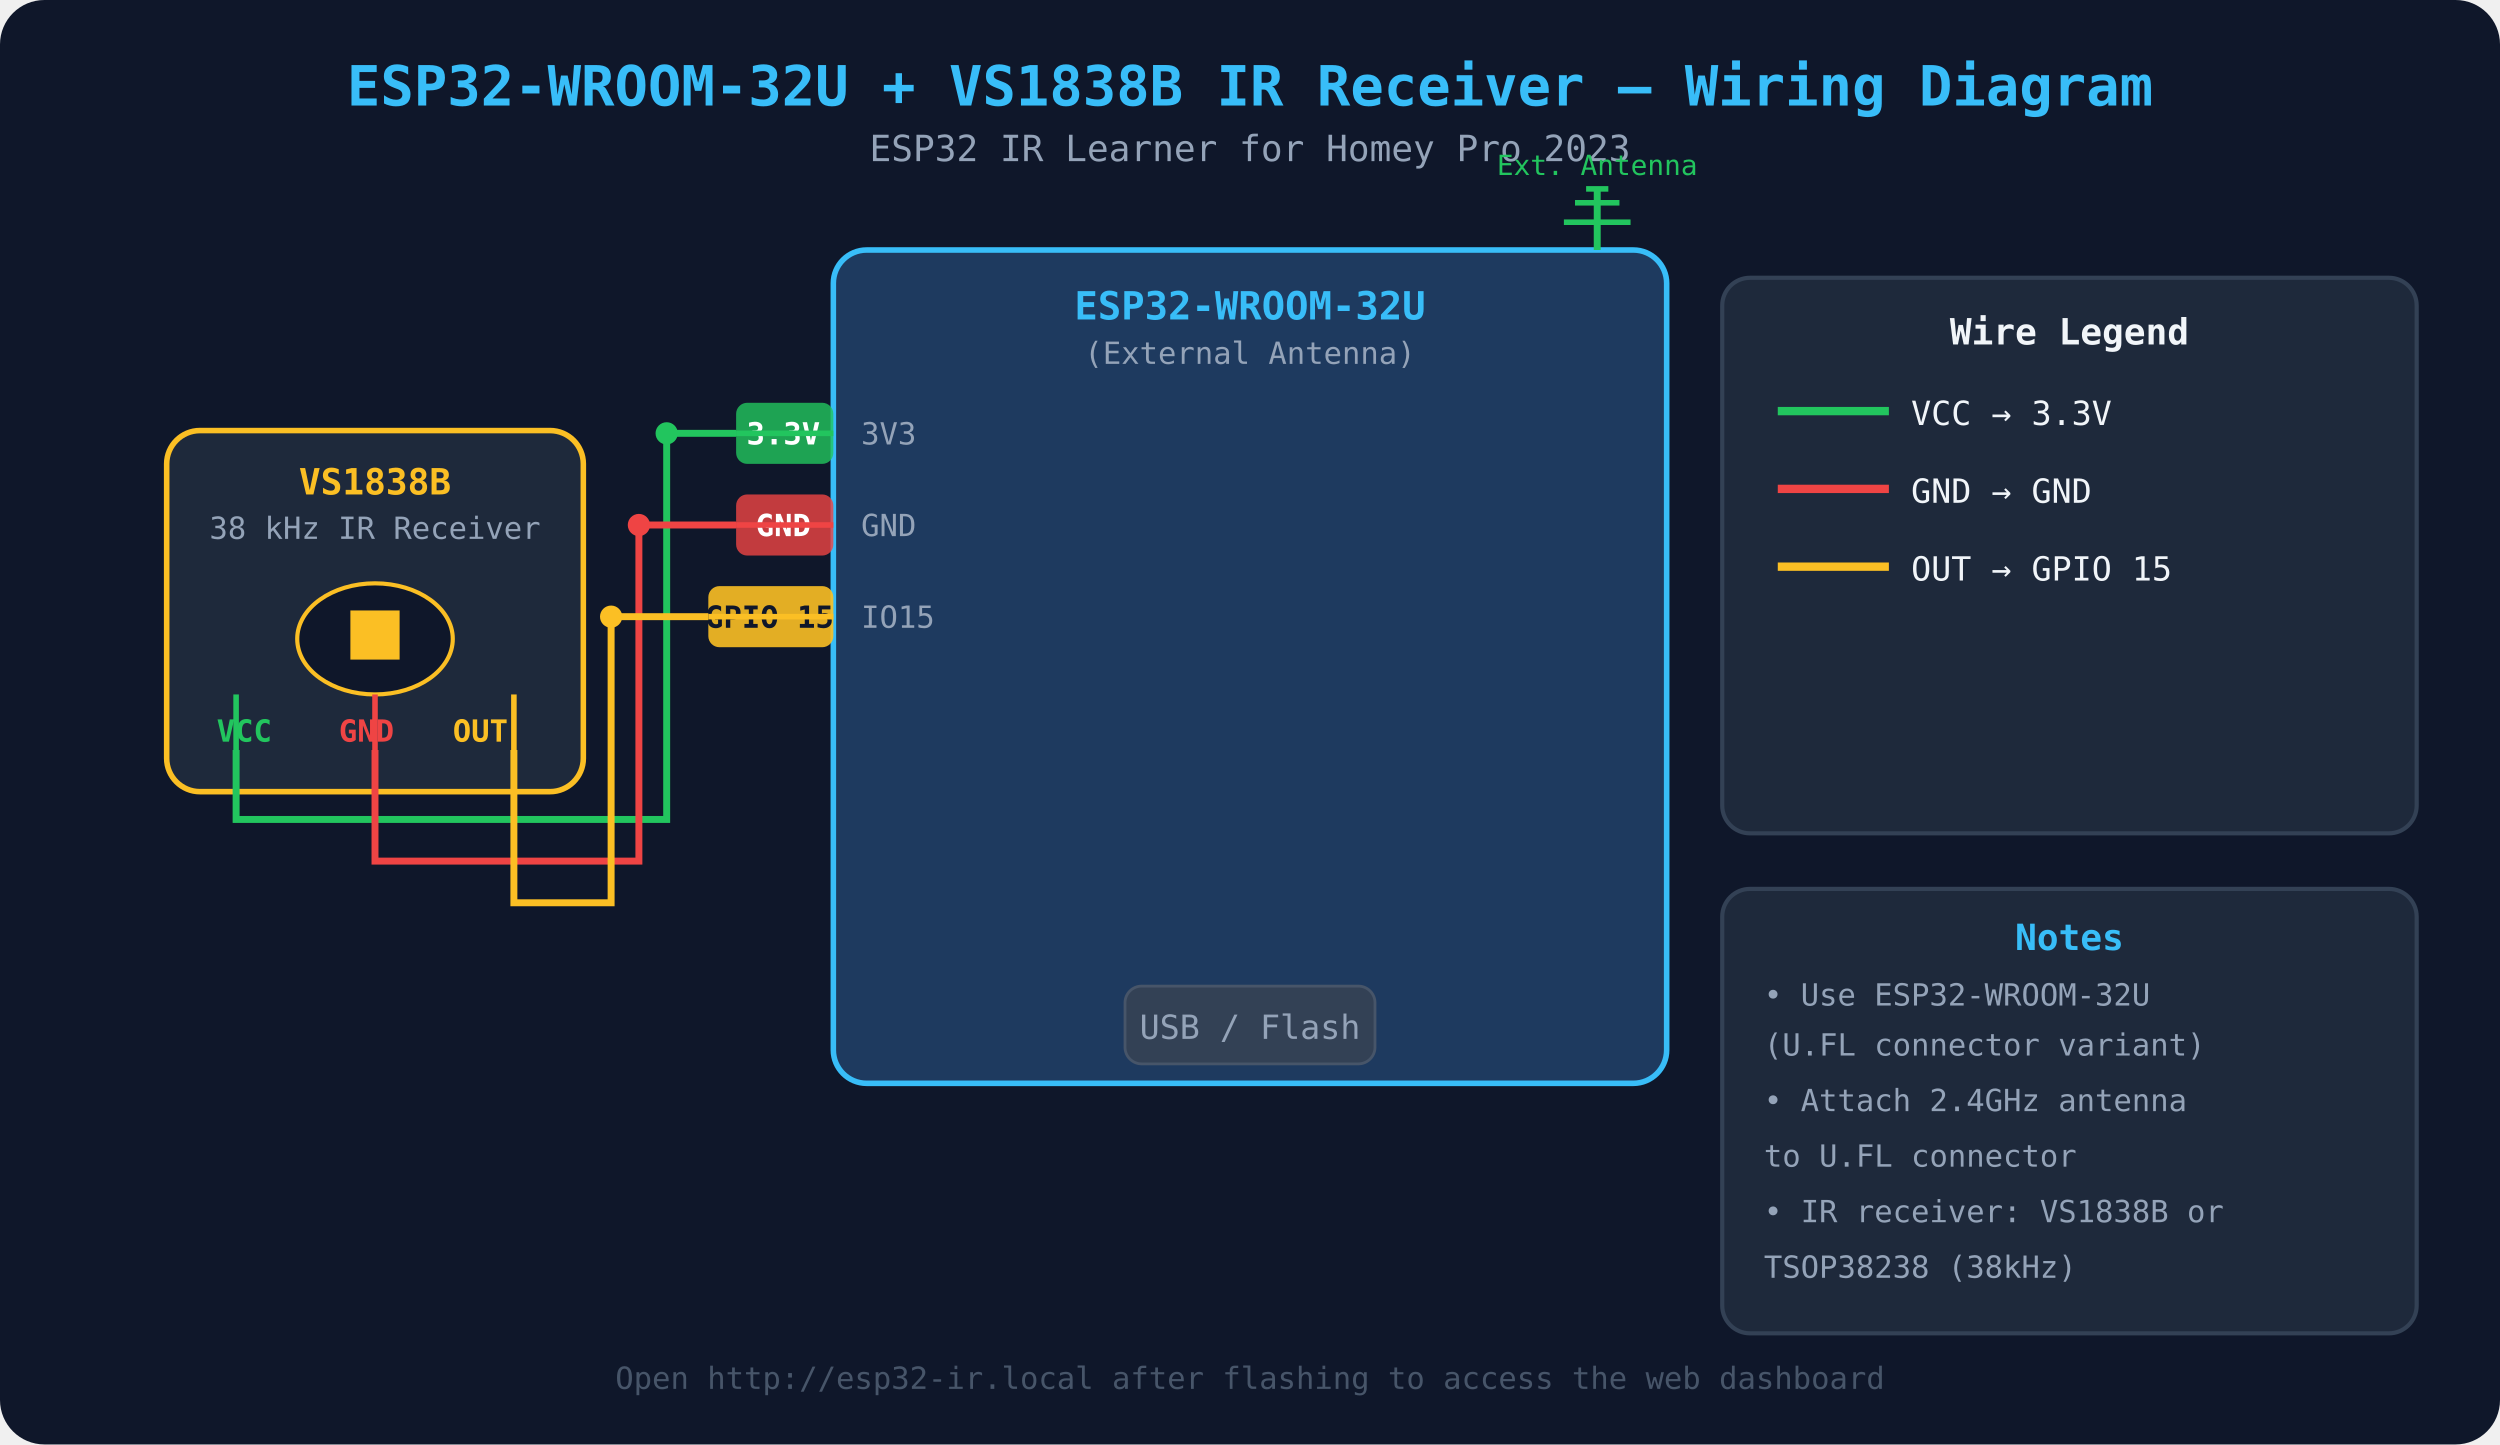
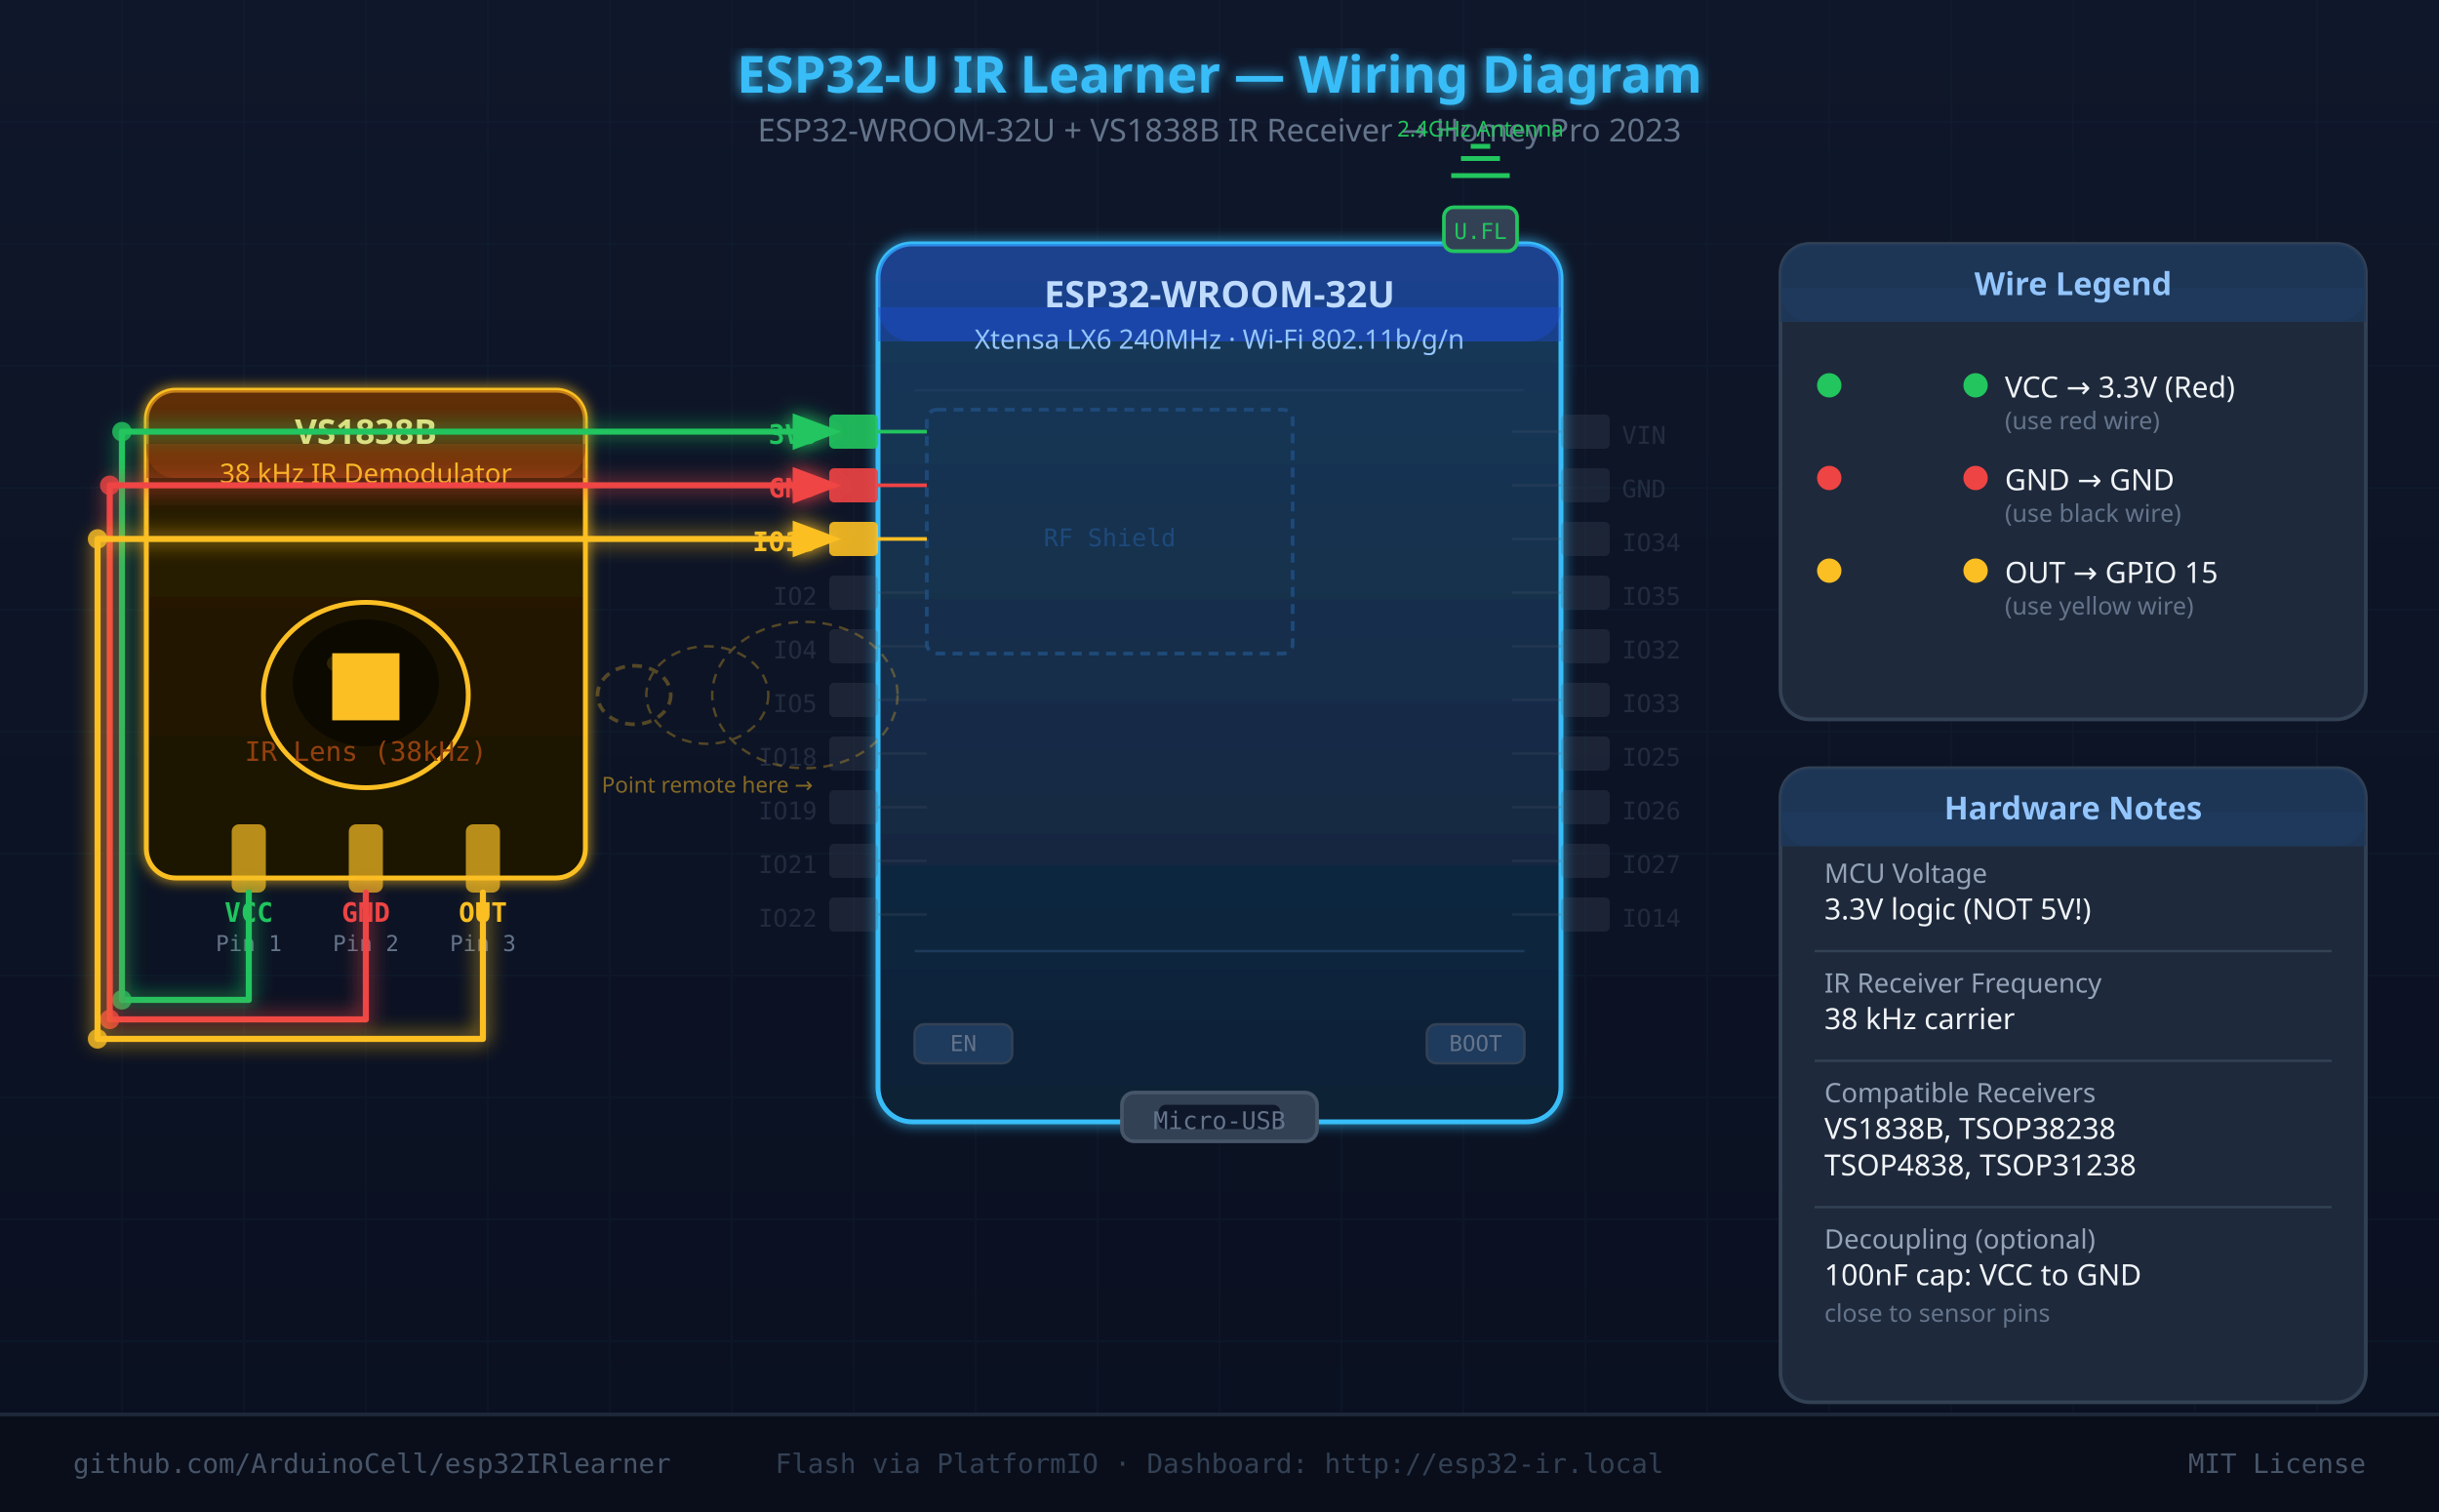
- <svg xmlns="http://www.w3.org/2000/svg" viewBox="0 0 900 520" width="900" height="520" font-family="monospace, system-ui">
-   <rect width="900" height="520" fill="#0f172a" rx="16" />
-   <text x="450" y="38" text-anchor="middle" fill="#38bdf8" font-size="20" font-weight="bold">ESP32-WROOM-32U + VS1838B IR Receiver – Wiring Diagram</text>
-   <text x="450" y="58" text-anchor="middle" fill="#94a3b8" font-size="13">ESP32 IR Learner for Homey Pro 2023</text>
-   <rect x="300" y="90" width="300" height="300" rx="12" fill="#1e3a5f" stroke="#38bdf8" stroke-width="2" />
-   <text x="450" y="115" text-anchor="middle" fill="#38bdf8" font-size="14" font-weight="bold">ESP32-WROOM-32U</text>
-   <text x="450" y="131" text-anchor="middle" fill="#94a3b8" font-size="11">(External Antenna)</text>
-   <line x1="575" y1="90" x2="575" y2="68" stroke="#22c55e" stroke-width="2.5" />
-   <line x1="563" y1="80" x2="587" y2="80" stroke="#22c55e" stroke-width="2" />
-   <line x1="567" y1="73" x2="583" y2="73" stroke="#22c55e" stroke-width="2" />
-   <line x1="571" y1="68" x2="579" y2="68" stroke="#22c55e" stroke-width="2" />
-   <text x="575" y="63" text-anchor="middle" fill="#22c55e" font-size="10">Ext. Antenna</text>
-   <rect x="265" y="145" width="35" height="22" rx="4" fill="#22c55e" opacity=".8" />
-   <text x="282" y="160" text-anchor="middle" fill="#fff" font-size="11" font-weight="bold">3.3V</text>
-   <line x1="300" y1="156" x2="265" y2="156" stroke="#22c55e" stroke-width="2" />
-   <rect x="265" y="178" width="35" height="22" rx="4" fill="#ef4444" opacity=".8" />
-   <text x="282" y="193" text-anchor="middle" fill="#fff" font-size="11" font-weight="bold">GND</text>
-   <line x1="300" y1="189" x2="265" y2="189" stroke="#ef4444" stroke-width="2" />
-   <rect x="255" y="211" width="45" height="22" rx="4" fill="#fbbf24" opacity=".9" />
-   <text x="277" y="226" text-anchor="middle" fill="#0f172a" font-size="11" font-weight="bold">GPIO 15</text>
-   <line x1="300" y1="222" x2="255" y2="222" stroke="#fbbf24" stroke-width="2" />
-   <text x="310" y="160" fill="#94a3b8" font-size="11">3V3</text>
-   <text x="310" y="193" fill="#94a3b8" font-size="11">GND</text>
-   <text x="310" y="226" fill="#94a3b8" font-size="11">IO15</text>
-   <rect x="405" y="355" width="90" height="28" rx="6" fill="#334155" stroke="#475569" stroke-width="1" />
-   <text x="450" y="374" text-anchor="middle" fill="#94a3b8" font-size="12">USB / Flash</text>
-   <rect x="60" y="155" width="150" height="130" rx="12" fill="#1e293b" stroke="#fbbf24" stroke-width="2" />
-   <text x="135" y="178" text-anchor="middle" fill="#fbbf24" font-size="13" font-weight="bold">VS1838B</text>
-   <text x="135" y="194" text-anchor="middle" fill="#94a3b8" font-size="11">38 kHz IR Receiver</text>
-   <ellipse cx="135" cy="230" rx="28" ry="20" fill="#0f172a" stroke="#fbbf24" stroke-width="1.5" />
-   <text x="135" y="234" text-anchor="middle" fill="#fbbf24" font-size="18">⬛</text>
-   <text x="78" y="267" fill="#22c55e" font-size="11" font-weight="bold">VCC</text>
-   <text x="122" y="267" fill="#ef4444" font-size="11" font-weight="bold">GND</text>
-   <text x="163" y="267" fill="#fbbf24" font-size="11" font-weight="bold">OUT</text>
-   <line x1="85" y1="250" x2="85" y2="270" stroke="#22c55e" stroke-width="2" />
-   <line x1="135" y1="250" x2="135" y2="270" stroke="#ef4444" stroke-width="2" />
-   <line x1="185" y1="250" x2="185" y2="270" stroke="#fbbf24" stroke-width="2" />
-   <polyline points="85,270 85,295 240,295 240,156 265,156" fill="none" stroke="#22c55e" stroke-width="2.5" stroke-dasharray="none" />
-   <circle cx="240" cy="156" r="4" fill="#22c55e" />
-   <polyline points="135,270 135,310 230,310 230,189 265,189" fill="none" stroke="#ef4444" stroke-width="2.5" />
-   <circle cx="230" cy="189" r="4" fill="#ef4444" />
-   <polyline points="185,270 185,325 220,325 220,222 255,222" fill="none" stroke="#fbbf24" stroke-width="2.5" />
-   <circle cx="220" cy="222" r="4" fill="#fbbf24" />
-   <rect x="620" y="100" width="250" height="200" rx="10" fill="#1e293b" stroke="#334155" stroke-width="1.5" />
-   <text x="745" y="124" text-anchor="middle" fill="#f1f5f9" font-size="13" font-weight="bold">Wire Legend</text>
-   <line x1="640" y1="148" x2="680" y2="148" stroke="#22c55e" stroke-width="3" />
-   <text x="688" y="153" fill="#f1f5f9" font-size="12">VCC  → 3.3V</text>
-   <line x1="640" y1="176" x2="680" y2="176" stroke="#ef4444" stroke-width="3" />
-   <text x="688" y="181" fill="#f1f5f9" font-size="12">GND  → GND</text>
-   <line x1="640" y1="204" x2="680" y2="204" stroke="#fbbf24" stroke-width="3" />
-   <text x="688" y="209" fill="#f1f5f9" font-size="12">OUT  → GPIO 15</text>
-   <rect x="620" y="320" width="250" height="160" rx="10" fill="#1e293b" stroke="#334155" stroke-width="1.5" />
-   <text x="745" y="342" text-anchor="middle" fill="#38bdf8" font-size="13" font-weight="bold">Notes</text>
-   <text x="635" y="362" fill="#94a3b8" font-size="11">• Use ESP32-WROOM-32U</text>
-   <text x="635" y="380" fill="#94a3b8" font-size="11">  (U.FL connector variant)</text>
-   <text x="635" y="400" fill="#94a3b8" font-size="11">• Attach 2.4GHz antenna</text>
-   <text x="635" y="420" fill="#94a3b8" font-size="11">  to U.FL connector</text>
-   <text x="635" y="440" fill="#94a3b8" font-size="11">• IR receiver: VS1838B or</text>
-   <text x="635" y="460" fill="#94a3b8" font-size="11">  TSOP38238 (38kHz)</text>
-   <text x="450" y="500" text-anchor="middle" fill="#475569" font-size="11">Open http://esp32-ir.local after flashing to access the web dashboard</text>
+ <svg xmlns="http://www.w3.org/2000/svg" viewBox="0 0 1000 620" width="1000" height="620">
+   <defs>
+     <linearGradient id="bgGrad" x1="0" y1="0" x2="0" y2="1">
+       <stop offset="0%" stop-color="#0f172a" />
+       <stop offset="100%" stop-color="#0a1020" />
+     </linearGradient>
+     <linearGradient id="chipGrad" x1="0" y1="0" x2="0" y2="1">
+       <stop offset="0%" stop-color="#1a3a5c" />
+       <stop offset="100%" stop-color="#0e2035" />
+     </linearGradient>
+     <linearGradient id="sensorGrad" x1="0" y1="0" x2="0" y2="1">
+       <stop offset="0%" stop-color="#2d1f00" />
+       <stop offset="100%" stop-color="#1a1200" />
+     </linearGradient>
+     <filter id="glow">
+       <feGaussianBlur stdDeviation="2.5" result="coloredBlur" />
+       <feMerge>
+         <feMergeNode in="coloredBlur" />
+         <feMergeNode in="SourceGraphic" />
+       </feMerge>
+     </filter>
+     <filter id="softglow">
+       <feGaussianBlur stdDeviation="4" result="coloredBlur" />
+       <feMerge>
+         <feMergeNode in="coloredBlur" />
+         <feMergeNode in="SourceGraphic" />
+       </feMerge>
+     </filter>
+     <marker id="arrowG" markerWidth="8" markerHeight="8" refX="6" refY="3" orient="auto">
+       <path d="M0,0 L0,6 L8,3 z" fill="#22c55e" />
+     </marker>
+     <marker id="arrowR" markerWidth="8" markerHeight="8" refX="6" refY="3" orient="auto">
+       <path d="M0,0 L0,6 L8,3 z" fill="#ef4444" />
+     </marker>
+     <marker id="arrowY" markerWidth="8" markerHeight="8" refX="6" refY="3" orient="auto">
+       <path d="M0,0 L0,6 L8,3 z" fill="#fbbf24" />
+     </marker>
+   </defs>
+   <rect width="1000" height="620" fill="url(#bgGrad)" />
+   <g opacity="0.04" stroke="#38bdf8" stroke-width="0.5">
+     <line x1="0" y1="50" x2="1000" y2="50" />
+     <line x1="0" y1="100" x2="1000" y2="100" />
+     <line x1="0" y1="150" x2="1000" y2="150" />
+     <line x1="0" y1="200" x2="1000" y2="200" />
+     <line x1="0" y1="250" x2="1000" y2="250" />
+     <line x1="0" y1="300" x2="1000" y2="300" />
+     <line x1="0" y1="350" x2="1000" y2="350" />
+     <line x1="0" y1="400" x2="1000" y2="400" />
+     <line x1="0" y1="450" x2="1000" y2="450" />
+     <line x1="0" y1="500" x2="1000" y2="500" />
+     <line x1="0" y1="550" x2="1000" y2="550" />
+     <line x1="50" y1="0" x2="50" y2="620" />
+     <line x1="100" y1="0" x2="100" y2="620" />
+     <line x1="150" y1="0" x2="150" y2="620" />
+     <line x1="200" y1="0" x2="200" y2="620" />
+     <line x1="250" y1="0" x2="250" y2="620" />
+     <line x1="300" y1="0" x2="300" y2="620" />
+     <line x1="350" y1="0" x2="350" y2="620" />
+     <line x1="400" y1="0" x2="400" y2="620" />
+     <line x1="450" y1="0" x2="450" y2="620" />
+     <line x1="500" y1="0" x2="500" y2="620" />
+     <line x1="550" y1="0" x2="550" y2="620" />
+     <line x1="600" y1="0" x2="600" y2="620" />
+     <line x1="650" y1="0" x2="650" y2="620" />
+     <line x1="700" y1="0" x2="700" y2="620" />
+     <line x1="750" y1="0" x2="750" y2="620" />
+     <line x1="800" y1="0" x2="800" y2="620" />
+     <line x1="850" y1="0" x2="850" y2="620" />
+     <line x1="900" y1="0" x2="900" y2="620" />
+     <line x1="950" y1="0" x2="950" y2="620" />
+   </g>
+   <text x="500" y="38" text-anchor="middle" fill="#38bdf8" font-size="21" font-weight="bold" font-family="system-ui" filter="url(#glow)">ESP32-U IR Learner — Wiring Diagram</text>
+   <text x="500" y="58" text-anchor="middle" fill="#64748b" font-size="13" font-family="system-ui">ESP32-WROOM-32U + VS1838B IR Receiver → Homey Pro 2023</text>
+   <rect x="360" y="100" width="280" height="360" rx="14" fill="url(#chipGrad)" stroke="#38bdf8" stroke-width="2" filter="url(#glow)" />
+   <rect x="360" y="100" width="280" height="40" rx="14" fill="#1d4ed8" opacity=".4" />
+   <rect x="360" y="126" width="280" height="14" fill="#1d4ed8" opacity=".4" />
+   <text x="500" y="126" text-anchor="middle" fill="#bfdbfe" font-size="15" font-weight="bold" font-family="system-ui">ESP32-WROOM-32U</text>
+   <text x="500" y="143" text-anchor="middle" fill="#93c5fd" font-size="11" font-family="system-ui">Xtensa LX6 240MHz · Wi-Fi 802.11b/g/n</text>
+   <rect x="592" y="85" width="30" height="18" rx="4" fill="#334155" stroke="#22c55e" stroke-width="1.5" />
+   <text x="607" y="98" text-anchor="middle" fill="#22c55e" font-size="9" font-family="monospace">U.FL</text>
+   <line x1="607" y1="85" x2="607" y2="60" stroke="#22c55e" stroke-width="2.5" filter="url(#glow)" />
+   <line x1="595" y1="72" x2="619" y2="72" stroke="#22c55e" stroke-width="2" />
+   <line x1="599" y1="65" x2="615" y2="65" stroke="#22c55e" stroke-width="2" />
+   <line x1="603" y1="60" x2="611" y2="60" stroke="#22c55e" stroke-width="2" />
+   <text x="607" y="56" text-anchor="middle" fill="#22c55e" font-size="9" font-family="system-ui">2.4GHz Antenna</text>
+   <line x1="375" y1="160" x2="625" y2="160" stroke="#1e3a5c" stroke-width="1" />
+   <line x1="375" y1="390" x2="625" y2="390" stroke="#1e3a5c" stroke-width="1" />
+   <rect x="380" y="168" width="150" height="100" rx="4" fill="none" stroke="#1e4a7a" stroke-width="1.5" stroke-dasharray="4,3" />
+   <text x="455" y="224" text-anchor="middle" fill="#1e4a7a" font-size="10" font-family="monospace">RF Shield</text>
+   <rect x="460" y="448" width="80" height="20" rx="5" fill="#334155" stroke="#475569" stroke-width="1.5" />
+   <rect x="475" y="453" width="50" height="10" rx="3" fill="#0f172a" />
+   <text x="500" y="463" text-anchor="middle" fill="#64748b" font-size="10" font-family="monospace">Micro-USB</text>
+   <rect x="375" y="420" width="40" height="16" rx="4" fill="#1e3a5c" stroke="#334155" />
+   <text x="395" y="431" text-anchor="middle" fill="#64748b" font-size="9" font-family="monospace">EN</text>
+   <rect x="585" y="420" width="40" height="16" rx="4" fill="#1e3a5c" stroke="#334155" />
+   <text x="605" y="431" text-anchor="middle" fill="#64748b" font-size="9" font-family="monospace">BOOT</text>
+   <rect x="340" y="170" width="20" height="14" rx="2" fill="#22c55e" opacity=".9" />
+   <line x1="360" y1="177" x2="380" y2="177" stroke="#22c55e" stroke-width="1.5" />
+   <text x="335" y="182" text-anchor="end" fill="#22c55e" font-size="11" font-family="monospace" font-weight="bold">3V3</text>
+   <rect x="340" y="192" width="20" height="14" rx="2" fill="#ef4444" opacity=".9" />
+   <line x1="360" y1="199" x2="380" y2="199" stroke="#ef4444" stroke-width="1.5" />
+   <text x="335" y="204" text-anchor="end" fill="#ef4444" font-size="11" font-family="monospace" font-weight="bold">GND</text>
+   <rect x="340" y="214" width="20" height="14" rx="2" fill="#fbbf24" opacity=".9" />
+   <line x1="360" y1="221" x2="380" y2="221" stroke="#fbbf24" stroke-width="1.5" />
+   <text x="335" y="226" text-anchor="end" fill="#fbbf24" font-size="11" font-family="monospace" font-weight="bold">IO15</text>
+   <g opacity="0.25" font-size="10" font-family="monospace" fill="#64748b">
+     <rect x="340" y="236" width="20" height="14" rx="2" fill="#475569" />
+     <line x1="360" y1="243" x2="380" y2="243" stroke="#475569" stroke-width="1" />
+     <text x="335" y="248" text-anchor="end">IO2</text>
+     <rect x="340" y="258" width="20" height="14" rx="2" fill="#475569" />
+     <line x1="360" y1="265" x2="380" y2="265" stroke="#475569" stroke-width="1" />
+     <text x="335" y="270" text-anchor="end">IO4</text>
+     <rect x="340" y="280" width="20" height="14" rx="2" fill="#475569" />
+     <line x1="360" y1="287" x2="380" y2="287" stroke="#475569" stroke-width="1" />
+     <text x="335" y="292" text-anchor="end">IO5</text>
+     <rect x="340" y="302" width="20" height="14" rx="2" fill="#475569" />
+     <line x1="360" y1="309" x2="380" y2="309" stroke="#475569" stroke-width="1" />
+     <text x="335" y="314" text-anchor="end">IO18</text>
+     <rect x="340" y="324" width="20" height="14" rx="2" fill="#475569" />
+     <line x1="360" y1="331" x2="380" y2="331" stroke="#475569" stroke-width="1" />
+     <text x="335" y="336" text-anchor="end">IO19</text>
+     <rect x="340" y="346" width="20" height="14" rx="2" fill="#475569" />
+     <line x1="360" y1="353" x2="380" y2="353" stroke="#475569" stroke-width="1" />
+     <text x="335" y="358" text-anchor="end">IO21</text>
+     <rect x="340" y="368" width="20" height="14" rx="2" fill="#475569" />
+     <line x1="360" y1="375" x2="380" y2="375" stroke="#475569" stroke-width="1" />
+     <text x="335" y="380" text-anchor="end">IO22</text>
+   </g>
+   <g opacity="0.25" font-size="10" font-family="monospace" fill="#64748b">
+     <rect x="640" y="170" width="20" height="14" rx="2" fill="#475569" />
+     <line x1="640" y1="177" x2="620" y2="177" stroke="#475569" stroke-width="1" />
+     <text x="665" y="182">VIN</text>
+     <rect x="640" y="192" width="20" height="14" rx="2" fill="#475569" />
+     <line x1="640" y1="199" x2="620" y2="199" stroke="#475569" stroke-width="1" />
+     <text x="665" y="204">GND</text>
+     <rect x="640" y="214" width="20" height="14" rx="2" fill="#475569" />
+     <line x1="640" y1="221" x2="620" y2="221" stroke="#475569" stroke-width="1" />
+     <text x="665" y="226">IO34</text>
+     <rect x="640" y="236" width="20" height="14" rx="2" fill="#475569" />
+     <line x1="640" y1="243" x2="620" y2="243" stroke="#475569" stroke-width="1" />
+     <text x="665" y="248">IO35</text>
+     <rect x="640" y="258" width="20" height="14" rx="2" fill="#475569" />
+     <line x1="640" y1="265" x2="620" y2="265" stroke="#475569" stroke-width="1" />
+     <text x="665" y="270">IO32</text>
+     <rect x="640" y="280" width="20" height="14" rx="2" fill="#475569" />
+     <line x1="640" y1="287" x2="620" y2="287" stroke="#475569" stroke-width="1" />
+     <text x="665" y="292">IO33</text>
+     <rect x="640" y="302" width="20" height="14" rx="2" fill="#475569" />
+     <line x1="640" y1="309" x2="620" y2="309" stroke="#475569" stroke-width="1" />
+     <text x="665" y="314">IO25</text>
+     <rect x="640" y="324" width="20" height="14" rx="2" fill="#475569" />
+     <line x1="640" y1="331" x2="620" y2="331" stroke="#475569" stroke-width="1" />
+     <text x="665" y="336">IO26</text>
+     <rect x="640" y="346" width="20" height="14" rx="2" fill="#475569" />
+     <line x1="640" y1="353" x2="620" y2="353" stroke="#475569" stroke-width="1" />
+     <text x="665" y="358">IO27</text>
+     <rect x="640" y="368" width="20" height="14" rx="2" fill="#475569" />
+     <line x1="640" y1="375" x2="620" y2="375" stroke="#475569" stroke-width="1" />
+     <text x="665" y="380">IO14</text>
+   </g>
+   <rect x="60" y="160" width="180" height="200" rx="12" fill="url(#sensorGrad)" stroke="#fbbf24" stroke-width="2" filter="url(#glow)" />
+   <rect x="60" y="160" width="180" height="36" rx="12" fill="#92400e" opacity=".5" />
+   <rect x="60" y="182" width="180" height="14" fill="#92400e" opacity=".5" />
+   <text x="150" y="182" text-anchor="middle" fill="#fde68a" font-size="14" font-weight="bold" font-family="system-ui">VS1838B</text>
+   <text x="150" y="198" text-anchor="middle" fill="#fbbf24" font-size="11" font-family="system-ui">38 kHz IR Demodulator</text>
+   <ellipse cx="150" cy="285" rx="42" ry="38" fill="#1a1200" stroke="#fbbf24" stroke-width="2" />
+   <ellipse cx="150" cy="280" rx="30" ry="26" fill="#0a0800" opacity="0.9" />
+   <ellipse cx="140" cy="272" rx="6" ry="4" fill="#fbbf24" opacity=".15" />
+   <text x="150" y="290" text-anchor="middle" fill="#fbbf24" font-size="28">⬛</text>
+   <text x="150" y="312" text-anchor="middle" fill="#92400e" font-size="11" font-family="monospace">IR Lens (38kHz)</text>
+   <rect x="95" y="338" width="14" height="28" rx="3" fill="#fbbf24" opacity=".7" />
+   <rect x="143" y="338" width="14" height="28" rx="3" fill="#fbbf24" opacity=".7" />
+   <rect x="191" y="338" width="14" height="28" rx="3" fill="#fbbf24" opacity=".7" />
+   <text x="102" y="378" text-anchor="middle" fill="#22c55e" font-size="11" font-family="monospace" font-weight="bold">VCC</text>
+   <text x="150" y="378" text-anchor="middle" fill="#ef4444" font-size="11" font-family="monospace" font-weight="bold">GND</text>
+   <text x="198" y="378" text-anchor="middle" fill="#fbbf24" font-size="11" font-family="monospace" font-weight="bold">OUT</text>
+   <text x="102" y="390" text-anchor="middle" fill="#64748b" font-size="9" font-family="monospace">Pin 1</text>
+   <text x="150" y="390" text-anchor="middle" fill="#64748b" font-size="9" font-family="monospace">Pin 2</text>
+   <text x="198" y="390" text-anchor="middle" fill="#64748b" font-size="9" font-family="monospace">Pin 3</text>
+   <g opacity="0.3">
+     <ellipse cx="260" cy="285" rx="15" ry="12" fill="none" stroke="#fbbf24" stroke-width="1.5" stroke-dasharray="4,3" />
+     <ellipse cx="290" cy="285" rx="25" ry="20" fill="none" stroke="#fbbf24" stroke-width="1" stroke-dasharray="4,3" />
+     <ellipse cx="330" cy="285" rx="38" ry="30" fill="none" stroke="#fbbf24" stroke-width="1" stroke-dasharray="4,3" />
+   </g>
+   <text x="290" y="325" text-anchor="middle" fill="#fbbf24" font-size="9" font-family="system-ui" opacity=".5">Point remote here →</text>
+   <polyline points="102,366  102,410  50,410  50,177  340,177" fill="none" stroke="#22c55e" stroke-width="2.5" stroke-linecap="round" stroke-linejoin="round" marker-end="url(#arrowG)" filter="url(#softglow)" />
+   <circle cx="50" cy="410" r="4" fill="#22c55e" opacity=".8" />
+   <circle cx="50" cy="177" r="4" fill="#22c55e" opacity=".8" />
+   <polyline points="150,366  150,418  45,418  45,199  340,199" fill="none" stroke="#ef4444" stroke-width="2.5" stroke-linecap="round" stroke-linejoin="round" marker-end="url(#arrowR)" filter="url(#softglow)" />
+   <circle cx="45" cy="418" r="4" fill="#ef4444" opacity=".8" />
+   <circle cx="45" cy="199" r="4" fill="#ef4444" opacity=".8" />
+   <polyline points="198,366  198,426  40,426  40,221  340,221" fill="none" stroke="#fbbf24" stroke-width="2.5" stroke-linecap="round" stroke-linejoin="round" marker-end="url(#arrowY)" filter="url(#softglow)" />
+   <circle cx="40" cy="426" r="4" fill="#fbbf24" opacity=".8" />
+   <circle cx="40" cy="221" r="4" fill="#fbbf24" opacity=".8" />
+   <rect x="730" y="100" width="240" height="195" rx="12" fill="#1e293b" stroke="#334155" stroke-width="1.5" />
+   <rect x="730" y="100" width="240" height="32" rx="12" fill="#1e3a5c" opacity=".8" />
+   <rect x="730" y="118" width="240" height="14" fill="#1e3a5c" opacity=".8" />
+   <text x="850" y="121" text-anchor="middle" fill="#93c5fd" font-size="13" font-weight="bold" font-family="system-ui">Wire Legend</text>
+   <line x1="750" y1="158" x2="810" y2="158" stroke="#22c55e" stroke-width="3" stroke-linecap="round" filter="url(#glow)" />
+   <circle cx="750" cy="158" r="5" fill="#22c55e" />
+   <circle cx="810" cy="158" r="5" fill="#22c55e" />
+   <text x="822" y="163" fill="#f1f5f9" font-size="12" font-family="system-ui">VCC → 3.3V (Red)</text>
+   <text x="822" y="176" fill="#64748b" font-size="10" font-family="system-ui">(use red wire)</text>
+   <line x1="750" y1="196" x2="810" y2="196" stroke="#ef4444" stroke-width="3" stroke-linecap="round" filter="url(#glow)" />
+   <circle cx="750" cy="196" r="5" fill="#ef4444" />
+   <circle cx="810" cy="196" r="5" fill="#ef4444" />
+   <text x="822" y="201" fill="#f1f5f9" font-size="12" font-family="system-ui">GND → GND</text>
+   <text x="822" y="214" fill="#64748b" font-size="10" font-family="system-ui">(use black wire)</text>
+   <line x1="750" y1="234" x2="810" y2="234" stroke="#fbbf24" stroke-width="3" stroke-linecap="round" filter="url(#glow)" />
+   <circle cx="750" cy="234" r="5" fill="#fbbf24" />
+   <circle cx="810" cy="234" r="5" fill="#fbbf24" />
+   <text x="822" y="239" fill="#f1f5f9" font-size="12" font-family="system-ui">OUT → GPIO 15</text>
+   <text x="822" y="252" fill="#64748b" font-size="10" font-family="system-ui">(use yellow wire)</text>
+   <rect x="730" y="315" width="240" height="260" rx="12" fill="#1e293b" stroke="#334155" stroke-width="1.5" />
+   <rect x="730" y="315" width="240" height="32" rx="12" fill="#1e3a5c" opacity=".8" />
+   <rect x="730" y="333" width="240" height="14" fill="#1e3a5c" opacity=".8" />
+   <text x="850" y="336" text-anchor="middle" fill="#93c5fd" font-size="13" font-weight="bold" font-family="system-ui">Hardware Notes</text>
+   <text x="748" y="362" fill="#94a3b8" font-size="11" font-family="system-ui">MCU Voltage</text>
+   <text x="748" y="377" fill="#f1f5f9" font-size="12" font-family="system-ui">3.3V logic (NOT 5V!)</text>
+   <line x1="744" y1="390" x2="956" y2="390" stroke="#334155" stroke-width="1" />
+   <text x="748" y="407" fill="#94a3b8" font-size="11" font-family="system-ui">IR Receiver Frequency</text>
+   <text x="748" y="422" fill="#f1f5f9" font-size="12" font-family="system-ui">38 kHz carrier</text>
+   <line x1="744" y1="435" x2="956" y2="435" stroke="#334155" stroke-width="1" />
+   <text x="748" y="452" fill="#94a3b8" font-size="11" font-family="system-ui">Compatible Receivers</text>
+   <text x="748" y="467" fill="#f1f5f9" font-size="12" font-family="system-ui">VS1838B, TSOP38238</text>
+   <text x="748" y="482" fill="#f1f5f9" font-size="12" font-family="system-ui">TSOP4838, TSOP31238</text>
+   <line x1="744" y1="495" x2="956" y2="495" stroke="#334155" stroke-width="1" />
+   <text x="748" y="512" fill="#94a3b8" font-size="11" font-family="system-ui">Decoupling (optional)</text>
+   <text x="748" y="527" fill="#f1f5f9" font-size="12" font-family="system-ui">100nF cap: VCC to GND</text>
+   <text x="748" y="542" fill="#64748b" font-size="10" font-family="system-ui">close to sensor pins</text>
+   <rect x="0" y="580" width="1000" height="40" fill="#0a0e1a" />
+   <line x1="0" y1="580" x2="1000" y2="580" stroke="#1e293b" stroke-width="1.5" />
+   <text x="30" y="604" fill="#475569" font-size="11" font-family="monospace">github.com/ArduinoCell/esp32IRlearner</text>
+   <text x="500" y="604" text-anchor="middle" fill="#334155" font-size="11" font-family="monospace">Flash via PlatformIO · Dashboard: http://esp32-ir.local</text>
+   <text x="970" y="604" text-anchor="end" fill="#475569" font-size="11" font-family="monospace">MIT License</text>
</svg>
